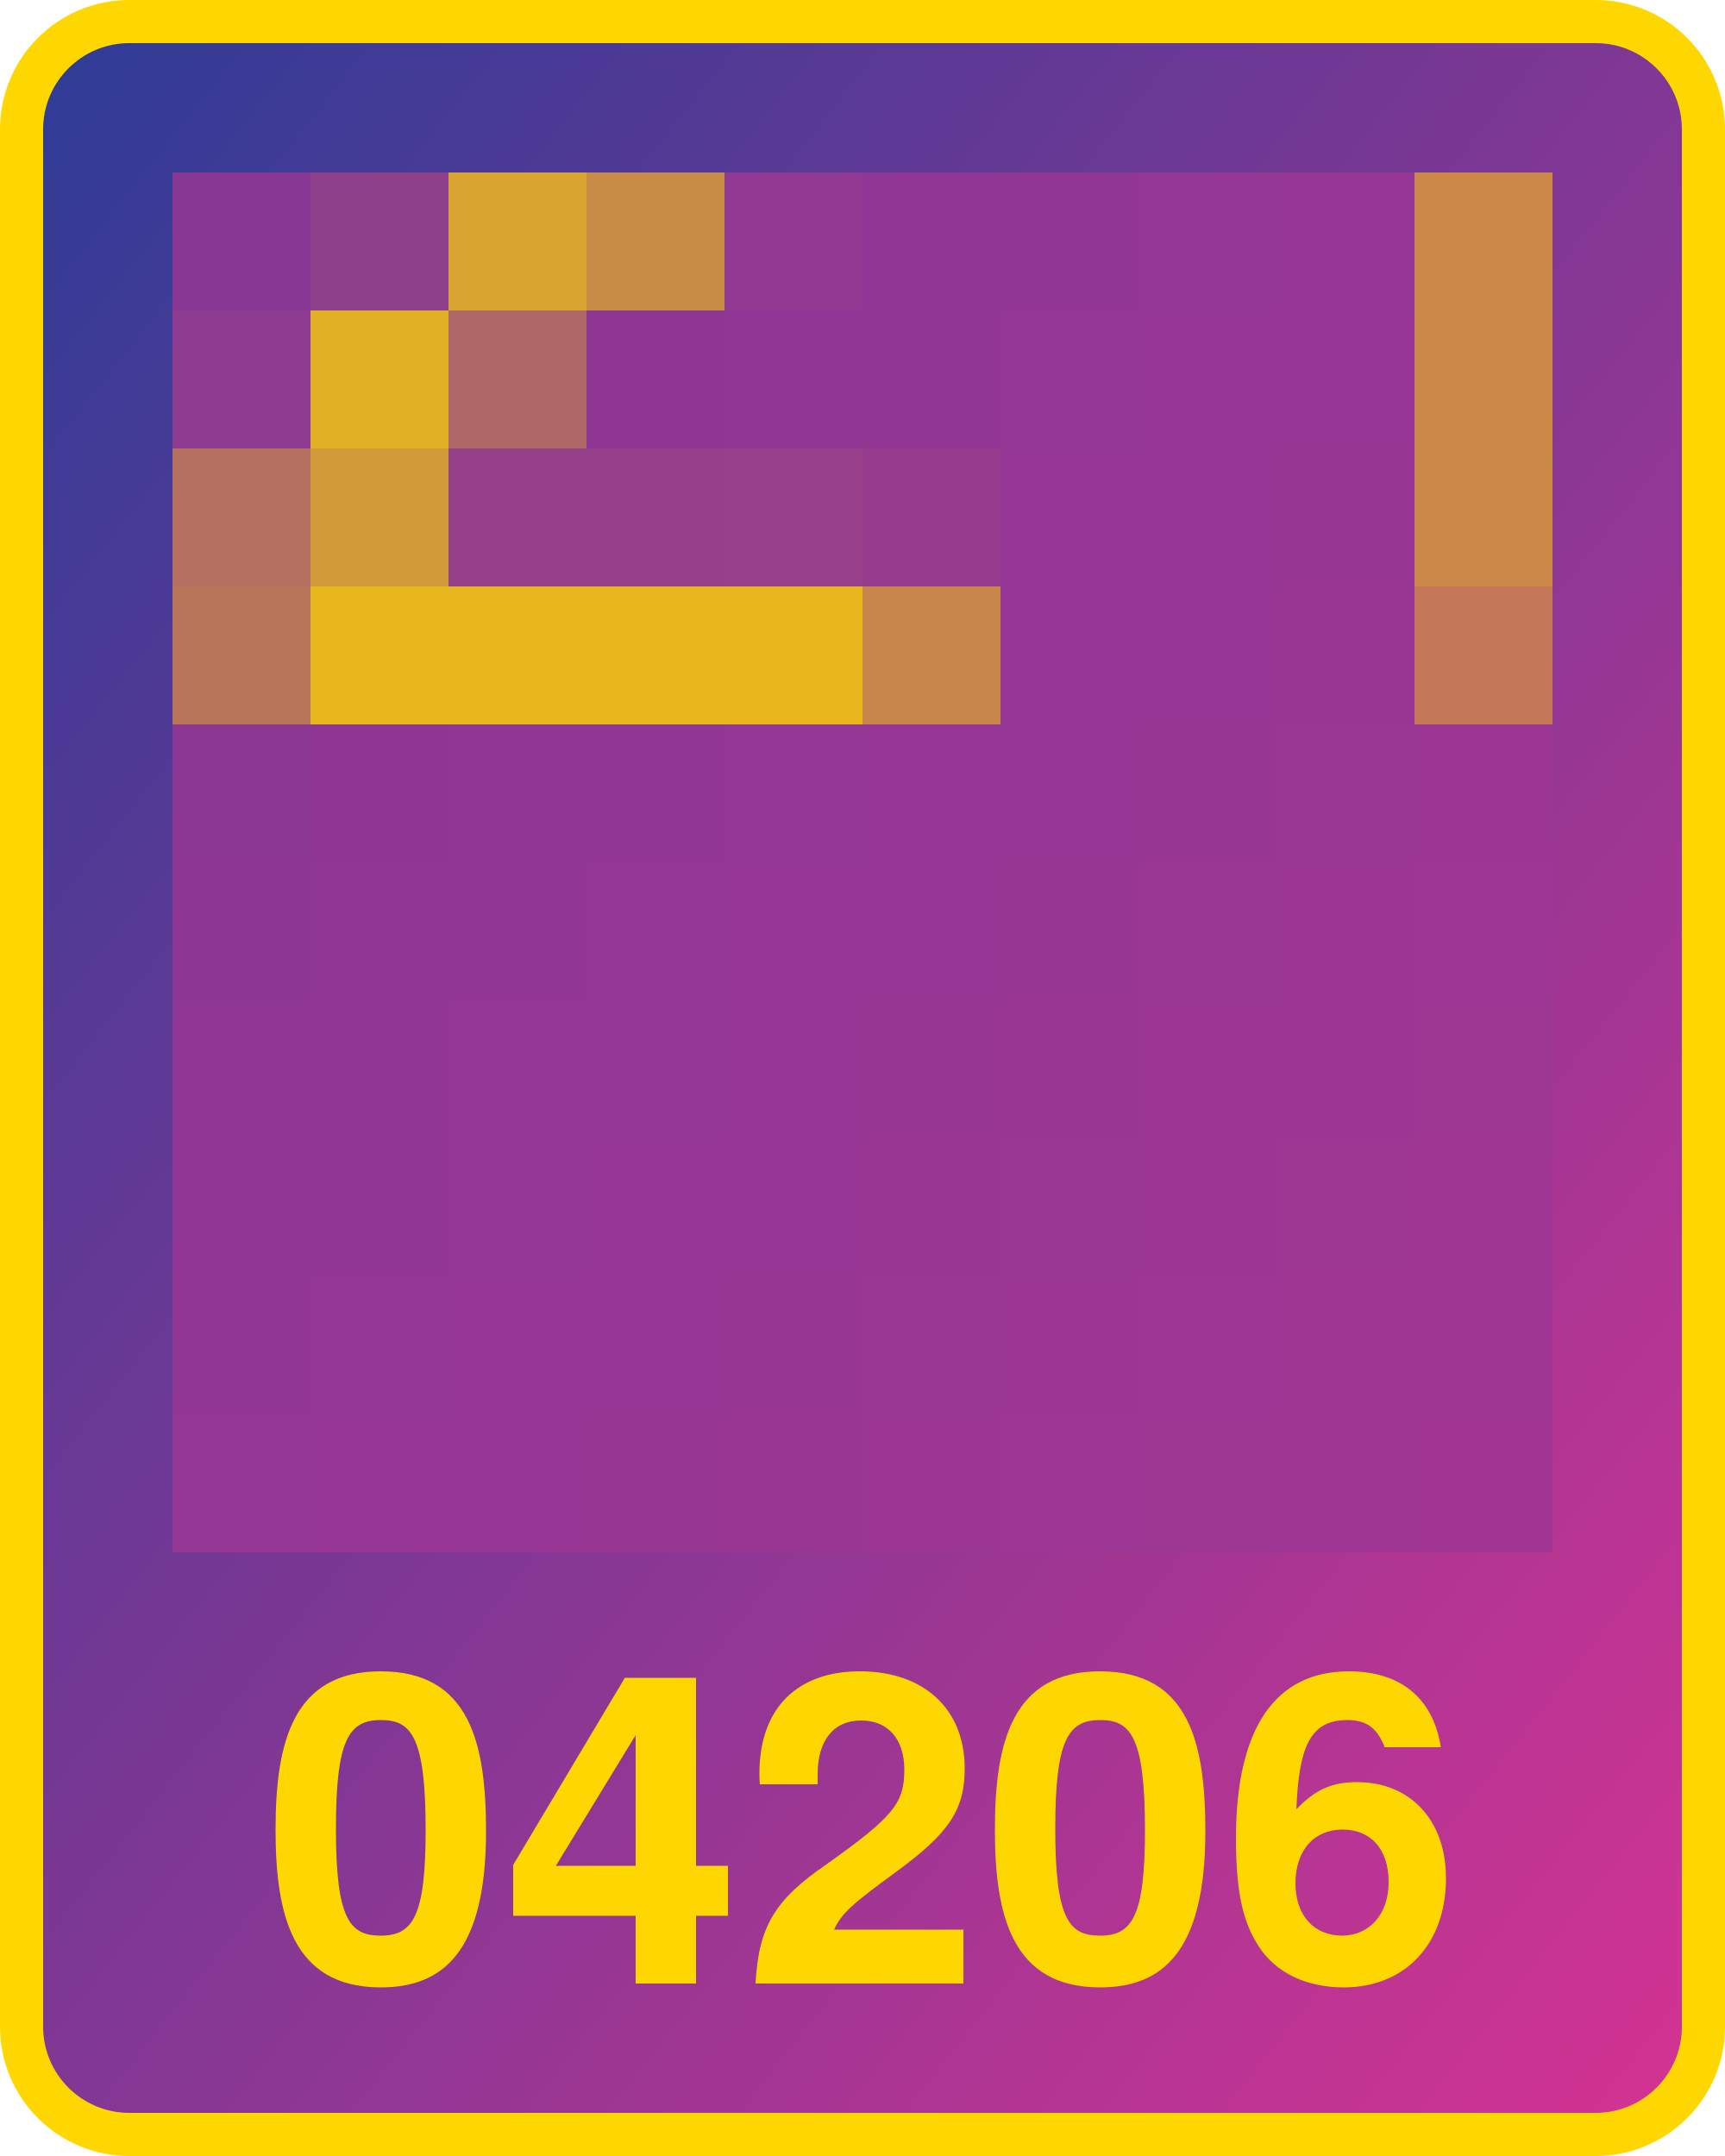
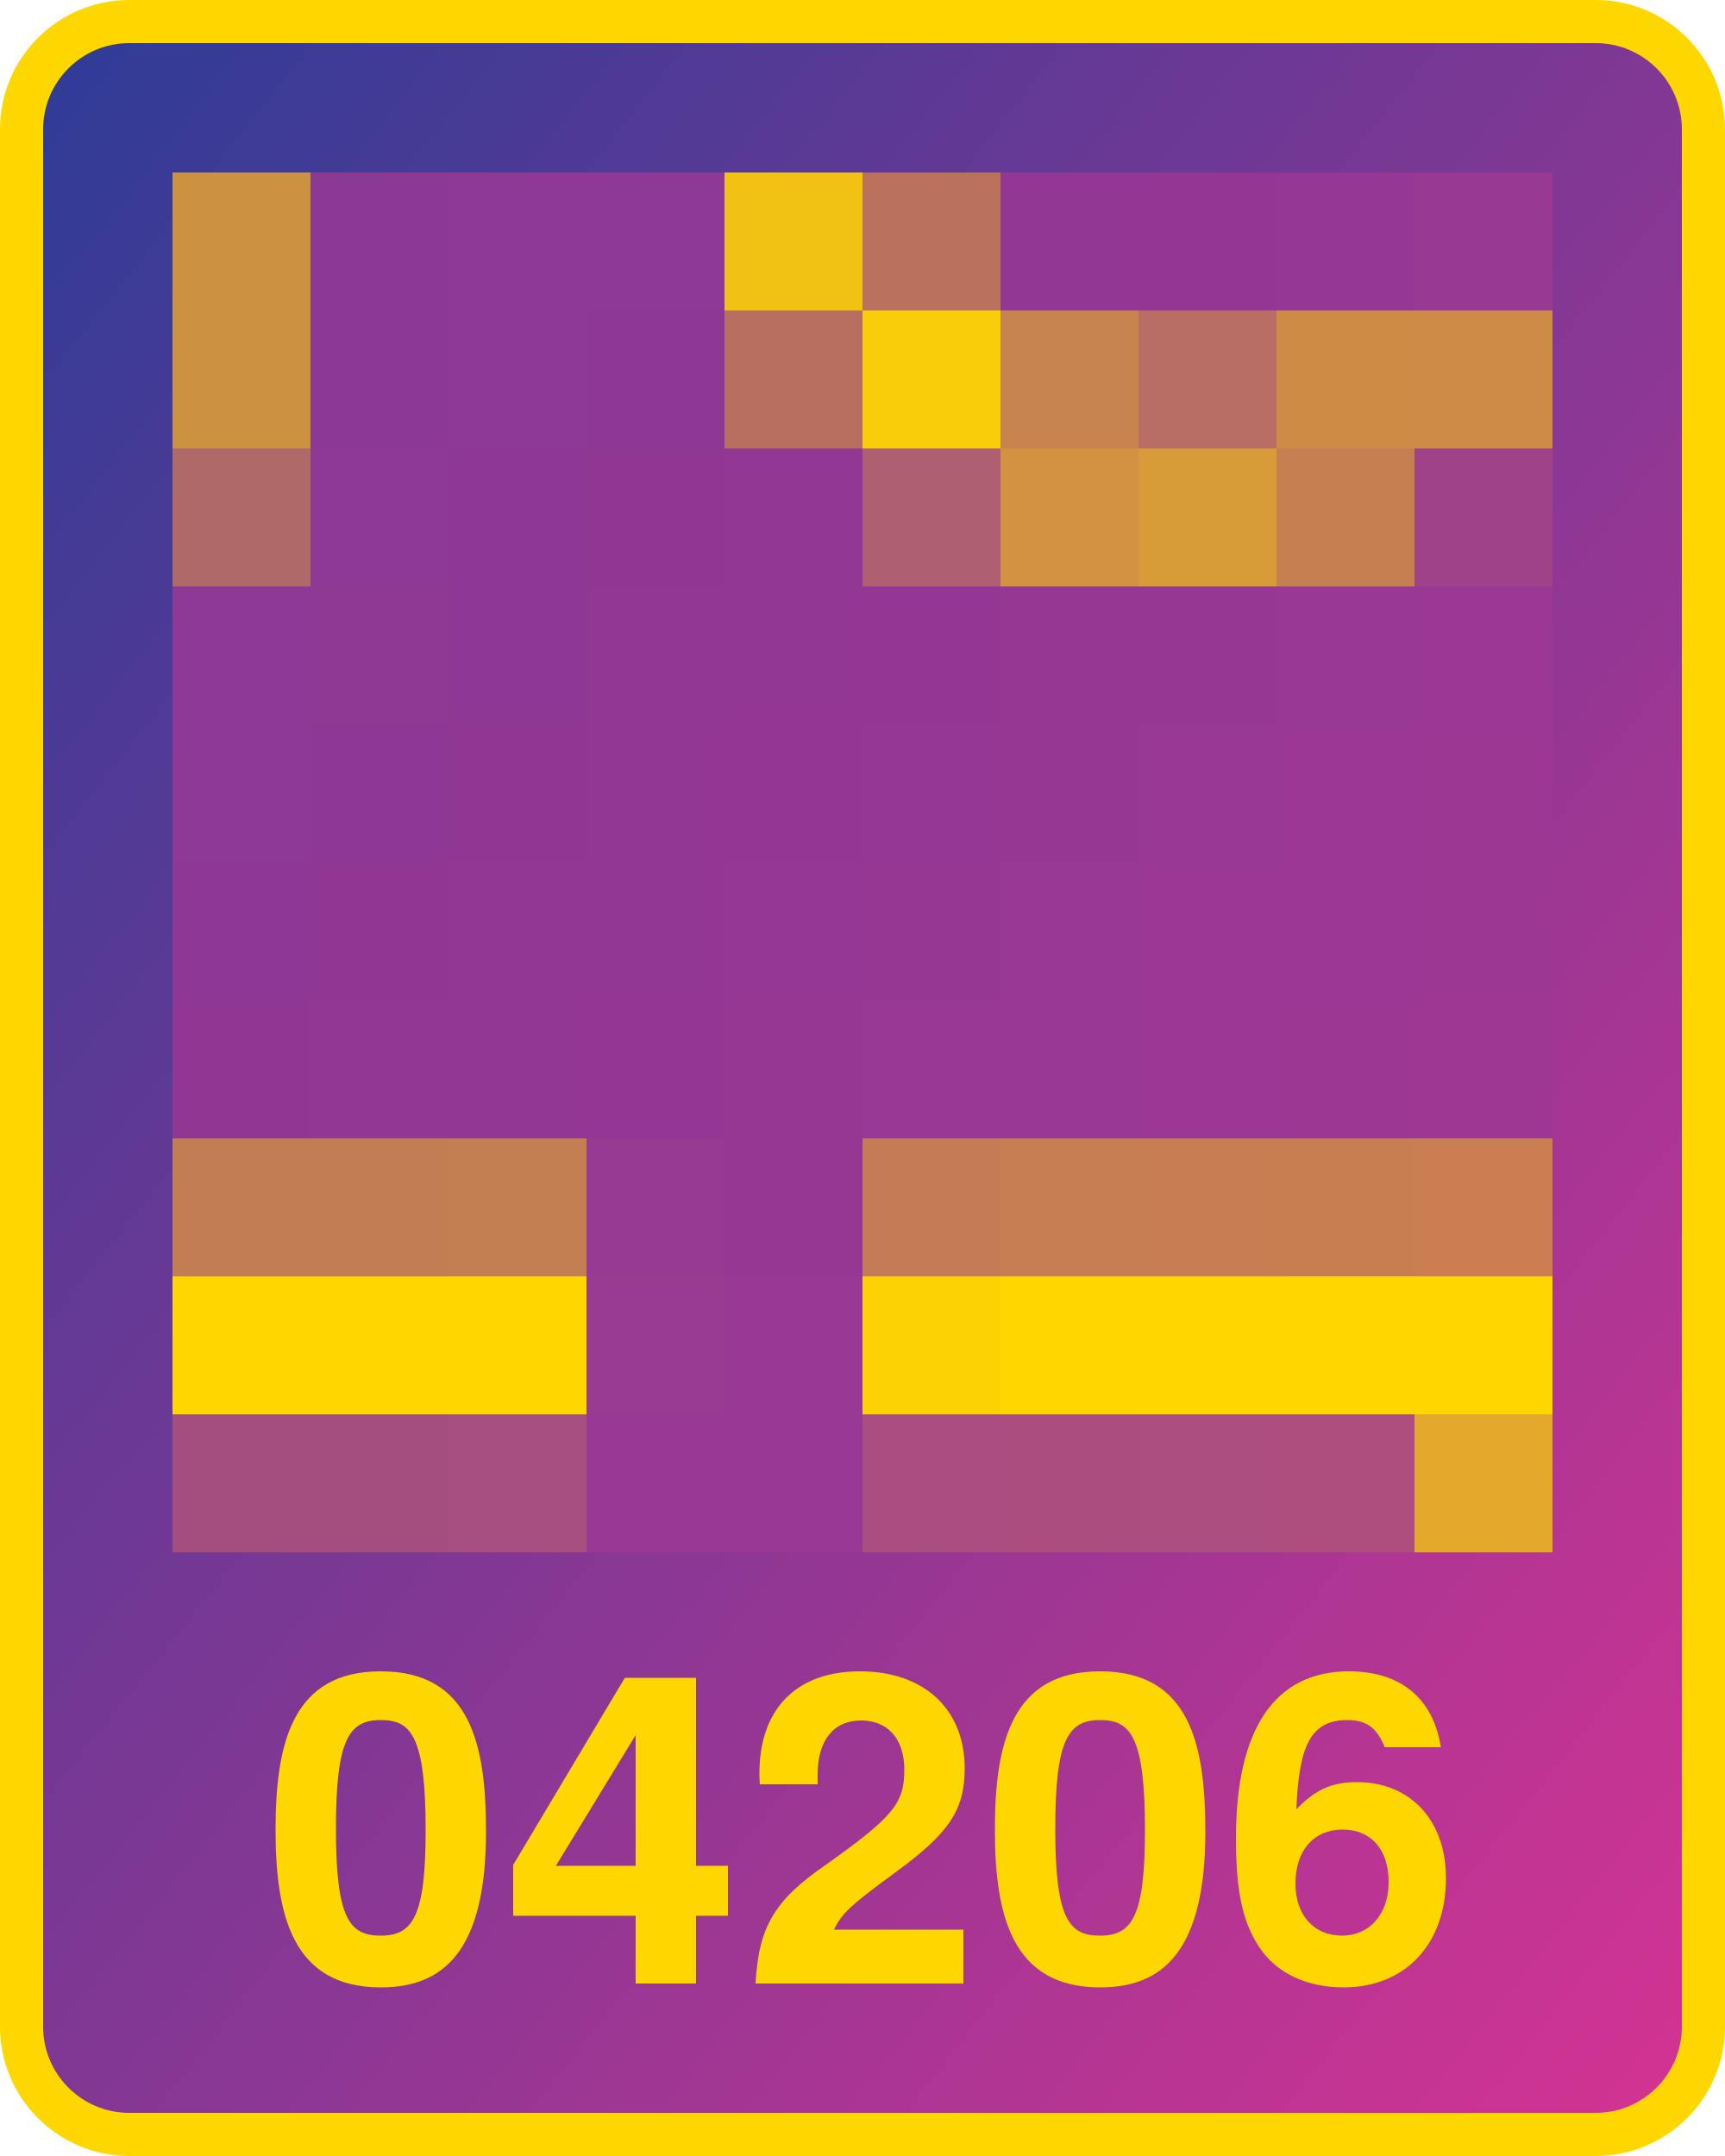
<svg xmlns="http://www.w3.org/2000/svg" width="800" height="1000">
  <defs>
    <linearGradient id="g" x1="0" x2="1" y1="0" y2="1">
      <stop offset="0%" stop-color="#2d3c96" />
      <stop offset="100%" stop-color="#d53392" />
    </linearGradient>
  </defs>
  <rect x="10" y="10" width="780" height="980" fill="url(#g)" rx="50" ry="50" stroke="gold" stroke-width="20" />
  <text x="400" y="920" width="780" text-anchor="middle" style="font:bold 200px 'Helvetica Neue';fill:gold">04206</text>
  <g transform="translate(80 80) scale(64)">
-     <rect x="0" y="0" width="1" height="1" fill="#893794" />
-     <rect x="0" y="1" width="1" height="1" fill="#8d3b90" />
-     <rect x="0" y="2" width="1" height="1" fill="#b5705f" />
-     <rect x="0" y="3" width="1" height="1" fill="#b97559" />
-     <rect x="0" y="4" width="1" height="1" fill="#8d3794" />
-     <rect x="0" y="5" width="1" height="1" fill="#8e3694" />
-     <rect x="0" y="6" width="1" height="1" fill="#903694" />
-     <rect x="0" y="7" width="1" height="1" fill="#913694" />
-     <rect x="0" y="8" width="1" height="1" fill="#923694" />
-     <rect x="0" y="9" width="1" height="1" fill="#933694" />
-     <rect x="1" y="0" width="1" height="1" fill="#90418c" />
-     <rect x="1" y="1" width="1" height="1" fill="#e2b024" />
-     <rect x="1" y="2" width="1" height="1" fill="#d39a39" />
-     <rect x="1" y="3" width="1" height="1" fill="#e8b71d" />
-     <rect x="1" y="4" width="1" height="1" fill="#8f3694" />
-     <rect x="1" y="5" width="1" height="1" fill="#903694" />
-     <rect x="1" y="6" width="1" height="1" fill="#913694" />
-     <rect x="1" y="7" width="1" height="1" fill="#923694" />
-     <rect x="1" y="8" width="1" height="1" fill="#933694" />
-     <rect x="1" y="9" width="1" height="1" fill="#953694" />
-     <rect x="2" y="0" width="1" height="1" fill="#daa430" />
-     <rect x="2" y="1" width="1" height="1" fill="#b06767" />
-     <rect x="2" y="2" width="1" height="1" fill="#96408a" />
-     <rect x="2" y="3" width="1" height="1" fill="#e8b71d" />
-     <rect x="2" y="4" width="1" height="1" fill="#903694" />
-     <rect x="2" y="5" width="1" height="1" fill="#923694" />
-     <rect x="2" y="6" width="1" height="1" fill="#933694" />
-     <rect x="2" y="7" width="1" height="1" fill="#943694" />
-     <rect x="2" y="8" width="1" height="1" fill="#953694" />
-     <rect x="2" y="9" width="1" height="1" fill="#963694" />
-     <rect x="3" y="0" width="1" height="1" fill="#c98c46" />
-     <rect x="3" y="1" width="1" height="1" fill="#8f3694" />
-     <rect x="3" y="2" width="1" height="1" fill="#97408a" />
-     <rect x="3" y="3" width="1" height="1" fill="#e9b71d" />
-     <rect x="3" y="4" width="1" height="1" fill="#923694" />
-     <rect x="3" y="5" width="1" height="1" fill="#933694" />
-     <rect x="3" y="6" width="1" height="1" fill="#943694" />
-     <rect x="3" y="7" width="1" height="1" fill="#953694" />
-     <rect x="3" y="8" width="1" height="1" fill="#973694" />
-     <rect x="3" y="9" width="1" height="1" fill="#983694" />
-     <rect x="4" y="0" width="1" height="1" fill="#903892" />
-     <rect x="4" y="1" width="1" height="1" fill="#903694" />
-     <rect x="4" y="2" width="1" height="1" fill="#98408a" />
-     <rect x="4" y="3" width="1" height="1" fill="#e9b71d" />
-     <rect x="4" y="4" width="1" height="1" fill="#943694" />
-     <rect x="4" y="5" width="1" height="1" fill="#953694" />
-     <rect x="4" y="6" width="1" height="1" fill="#963694" />
-     <rect x="4" y="7" width="1" height="1" fill="#973694" />
-     <rect x="4" y="8" width="1" height="1" fill="#983694" />
-     <rect x="4" y="9" width="1" height="1" fill="#993694" />
-     <rect x="5" y="0" width="1" height="1" fill="#913694" />
-     <rect x="5" y="1" width="1" height="1" fill="#923694" />
-     <rect x="5" y="2" width="1" height="1" fill="#973c8e" />
-     <rect x="5" y="3" width="1" height="1" fill="#c9864b" />
-     <rect x="5" y="4" width="1" height="1" fill="#953694" />
-     <rect x="5" y="5" width="1" height="1" fill="#963694" />
-     <rect x="5" y="6" width="1" height="1" fill="#983694" />
-     <rect x="5" y="7" width="1" height="1" fill="#993694" />
-     <rect x="5" y="8" width="1" height="1" fill="#9a3694" />
-     <rect x="5" y="9" width="1" height="1" fill="#9b3694" />
-     <rect x="6" y="0" width="1" height="1" fill="#923694" />
-     <rect x="6" y="1" width="1" height="1" fill="#933694" />
-     <rect x="6" y="2" width="1" height="1" fill="#953694" />
-     <rect x="6" y="3" width="1" height="1" fill="#963694" />
-     <rect x="6" y="4" width="1" height="1" fill="#973694" />
-     <rect x="6" y="5" width="1" height="1" fill="#983694" />
-     <rect x="6" y="6" width="1" height="1" fill="#993694" />
-     <rect x="6" y="7" width="1" height="1" fill="#9a3694" />
-     <rect x="6" y="8" width="1" height="1" fill="#9b3694" />
-     <rect x="6" y="9" width="1" height="1" fill="#9d3694" />
-     <rect x="7" y="0" width="1" height="1" fill="#943694" />
-     <rect x="7" y="1" width="1" height="1" fill="#953694" />
-     <rect x="7" y="2" width="1" height="1" fill="#963694" />
-     <rect x="7" y="3" width="1" height="1" fill="#973694" />
-     <rect x="7" y="4" width="1" height="1" fill="#983694" />
-     <rect x="7" y="5" width="1" height="1" fill="#9a3694" />
-     <rect x="7" y="6" width="1" height="1" fill="#9b3694" />
-     <rect x="7" y="7" width="1" height="1" fill="#9c3694" />
-     <rect x="7" y="8" width="1" height="1" fill="#9d3694" />
-     <rect x="7" y="9" width="1" height="1" fill="#9e3694" />
-     <rect x="8" y="0" width="1" height="1" fill="#953694" />
-     <rect x="8" y="1" width="1" height="1" fill="#973694" />
-     <rect x="8" y="2" width="1" height="1" fill="#983694" />
-     <rect x="8" y="3" width="1" height="1" fill="#993694" />
-     <rect x="8" y="4" width="1" height="1" fill="#9a3694" />
-     <rect x="8" y="5" width="1" height="1" fill="#9b3694" />
-     <rect x="8" y="6" width="1" height="1" fill="#9c3694" />
-     <rect x="8" y="7" width="1" height="1" fill="#9e3694" />
-     <rect x="8" y="8" width="1" height="1" fill="#9f3694" />
-     <rect x="8" y="9" width="1" height="1" fill="#a03694" />
-     <rect x="9" y="0" width="1" height="1" fill="#cb8849" />
-     <rect x="9" y="1" width="1" height="1" fill="#cc8849" />
-     <rect x="9" y="2" width="1" height="1" fill="#cc8849" />
-     <rect x="9" y="3" width="1" height="1" fill="#c47857" />
-     <rect x="9" y="4" width="1" height="1" fill="#9c3694" />
-     <rect x="9" y="5" width="1" height="1" fill="#9d3694" />
-     <rect x="9" y="6" width="1" height="1" fill="#9e3694" />
-     <rect x="9" y="7" width="1" height="1" fill="#9f3694" />
-     <rect x="9" y="8" width="1" height="1" fill="#a03694" />
-     <rect x="9" y="9" width="1" height="1" fill="#a13694" />
+     <rect x="0" y="0" width="1" height="1" fill="#cc9241" />
+     <rect x="0" y="1" width="1" height="1" fill="#cd9241" />
+     <rect x="0" y="2" width="1" height="1" fill="#af6968" />
+     <rect x="0" y="3" width="1" height="1" fill="#8d3995" />
+     <rect x="0" y="4" width="1" height="1" fill="#8e3995" />
+     <rect x="0" y="5" width="1" height="1" fill="#8e3794" />
+     <rect x="0" y="6" width="1" height="1" fill="#903794" />
+     <rect x="0" y="7" width="1" height="1" fill="#c27e52" />
+     <rect x="0" y="8" width="1" height="1" fill="#ffd700" />
+     <rect x="0" y="9" width="1" height="1" fill="#a34e7f" />
+     <rect x="1" y="0" width="1" height="1" fill="#8b3995" />
+     <rect x="1" y="1" width="1" height="1" fill="#8c3995" />
+     <rect x="1" y="2" width="1" height="1" fill="#8e3995" />
+     <rect x="1" y="3" width="1" height="1" fill="#8f3995" />
+     <rect x="1" y="4" width="1" height="1" fill="#8f3794" />
+     <rect x="1" y="5" width="1" height="1" fill="#903794" />
+     <rect x="1" y="6" width="1" height="1" fill="#913794" />
+     <rect x="1" y="7" width="1" height="1" fill="#c27e52" />
+     <rect x="1" y="8" width="1" height="1" fill="#ffd700" />
+     <rect x="1" y="9" width="1" height="1" fill="#a44e7f" />
+     <rect x="2" y="0" width="1" height="1" fill="#8d3995" />
+     <rect x="2" y="1" width="1" height="1" fill="#8e3995" />
+     <rect x="2" y="2" width="1" height="1" fill="#8e3794" />
+     <rect x="2" y="3" width="1" height="1" fill="#8f3794" />
+     <rect x="2" y="4" width="1" height="1" fill="#903794" />
+     <rect x="2" y="5" width="1" height="1" fill="#923794" />
+     <rect x="2" y="6" width="1" height="1" fill="#933794" />
+     <rect x="2" y="7" width="1" height="1" fill="#c37e52" />
+     <rect x="2" y="8" width="1" height="1" fill="#ffd700" />
+     <rect x="2" y="9" width="1" height="1" fill="#a54e7f" />
+     <rect x="3" y="0" width="1" height="1" fill="#8e3995" />
+     <rect x="3" y="1" width="1" height="1" fill="#8f3794" />
+     <rect x="3" y="2" width="1" height="1" fill="#903794" />
+     <rect x="3" y="3" width="1" height="1" fill="#913794" />
+     <rect x="3" y="4" width="1" height="1" fill="#923794" />
+     <rect x="3" y="5" width="1" height="1" fill="#933794" />
+     <rect x="3" y="6" width="1" height="1" fill="#943794" />
+     <rect x="3" y="7" width="1" height="1" fill="#963993" />
+     <rect x="3" y="8" width="1" height="1" fill="#993b91" />
+     <rect x="3" y="9" width="1" height="1" fill="#983794" />
+     <rect x="4" y="0" width="1" height="1" fill="#f1c213" />
+     <rect x="4" y="1" width="1" height="1" fill="#b77060" />
+     <rect x="4" y="2" width="1" height="1" fill="#913794" />
+     <rect x="4" y="3" width="1" height="1" fill="#923794" />
+     <rect x="4" y="4" width="1" height="1" fill="#943794" />
+     <rect x="4" y="5" width="1" height="1" fill="#953794" />
+     <rect x="4" y="6" width="1" height="1" fill="#963794" />
+     <rect x="4" y="7" width="1" height="1" fill="#973794" />
+     <rect x="4" y="8" width="1" height="1" fill="#983794" />
+     <rect x="4" y="9" width="1" height="1" fill="#993794" />
+     <rect x="5" y="0" width="1" height="1" fill="#ba725d" />
+     <rect x="5" y="1" width="1" height="1" fill="#f8cd09" />
+     <rect x="5" y="2" width="1" height="1" fill="#ad5e70" />
+     <rect x="5" y="3" width="1" height="1" fill="#943794" />
+     <rect x="5" y="4" width="1" height="1" fill="#953794" />
+     <rect x="5" y="5" width="1" height="1" fill="#963794" />
+     <rect x="5" y="6" width="1" height="1" fill="#983794" />
+     <rect x="5" y="7" width="1" height="1" fill="#c57b55" />
+     <rect x="5" y="8" width="1" height="1" fill="#fcd205" />
+     <rect x="5" y="9" width="1" height="1" fill="#a94d80" />
+     <rect x="6" y="0" width="1" height="1" fill="#923794" />
+     <rect x="6" y="1" width="1" height="1" fill="#c6834e" />
+     <rect x="6" y="2" width="1" height="1" fill="#d19140" />
+     <rect x="6" y="3" width="1" height="1" fill="#963794" />
+     <rect x="6" y="4" width="1" height="1" fill="#973794" />
+     <rect x="6" y="5" width="1" height="1" fill="#983794" />
+     <rect x="6" y="6" width="1" height="1" fill="#993794" />
+     <rect x="6" y="7" width="1" height="1" fill="#c77e52" />
+     <rect x="6" y="8" width="1" height="1" fill="#ffd700" />
+     <rect x="6" y="9" width="1" height="1" fill="#ab4e7f" />
+     <rect x="7" y="0" width="1" height="1" fill="#943794" />
+     <rect x="7" y="1" width="1" height="1" fill="#b86d63" />
+     <rect x="7" y="2" width="1" height="1" fill="#d79b38" />
+     <rect x="7" y="3" width="1" height="1" fill="#973794" />
+     <rect x="7" y="4" width="1" height="1" fill="#983794" />
+     <rect x="7" y="5" width="1" height="1" fill="#9a3794" />
+     <rect x="7" y="6" width="1" height="1" fill="#9b3794" />
+     <rect x="7" y="7" width="1" height="1" fill="#c87e52" />
+     <rect x="7" y="8" width="1" height="1" fill="#ffd700" />
+     <rect x="7" y="9" width="1" height="1" fill="#ac4e7f" />
+     <rect x="8" y="0" width="1" height="1" fill="#953794" />
+     <rect x="8" y="1" width="1" height="1" fill="#ce8b46" />
+     <rect x="8" y="2" width="1" height="1" fill="#c67f51" />
+     <rect x="8" y="3" width="1" height="1" fill="#993794" />
+     <rect x="8" y="4" width="1" height="1" fill="#9a3794" />
+     <rect x="8" y="5" width="1" height="1" fill="#9b3794" />
+     <rect x="8" y="6" width="1" height="1" fill="#9c3794" />
+     <rect x="8" y="7" width="1" height="1" fill="#c97e52" />
+     <rect x="8" y="8" width="1" height="1" fill="#ffd700" />
+     <rect x="8" y="9" width="1" height="1" fill="#ae4e7f" />
+     <rect x="9" y="0" width="1" height="1" fill="#973893" />
+     <rect x="9" y="1" width="1" height="1" fill="#cd8a47" />
+     <rect x="9" y="2" width="1" height="1" fill="#a0428a" />
+     <rect x="9" y="3" width="1" height="1" fill="#9b3794" />
+     <rect x="9" y="4" width="1" height="1" fill="#9c3794" />
+     <rect x="9" y="5" width="1" height="1" fill="#9d3794" />
+     <rect x="9" y="6" width="1" height="1" fill="#9e3794" />
+     <rect x="9" y="7" width="1" height="1" fill="#ca7e52" />
+     <rect x="9" y="8" width="1" height="1" fill="#ffd700" />
+     <rect x="9" y="9" width="1" height="1" fill="#e4a92a" />
  </g>
</svg>
